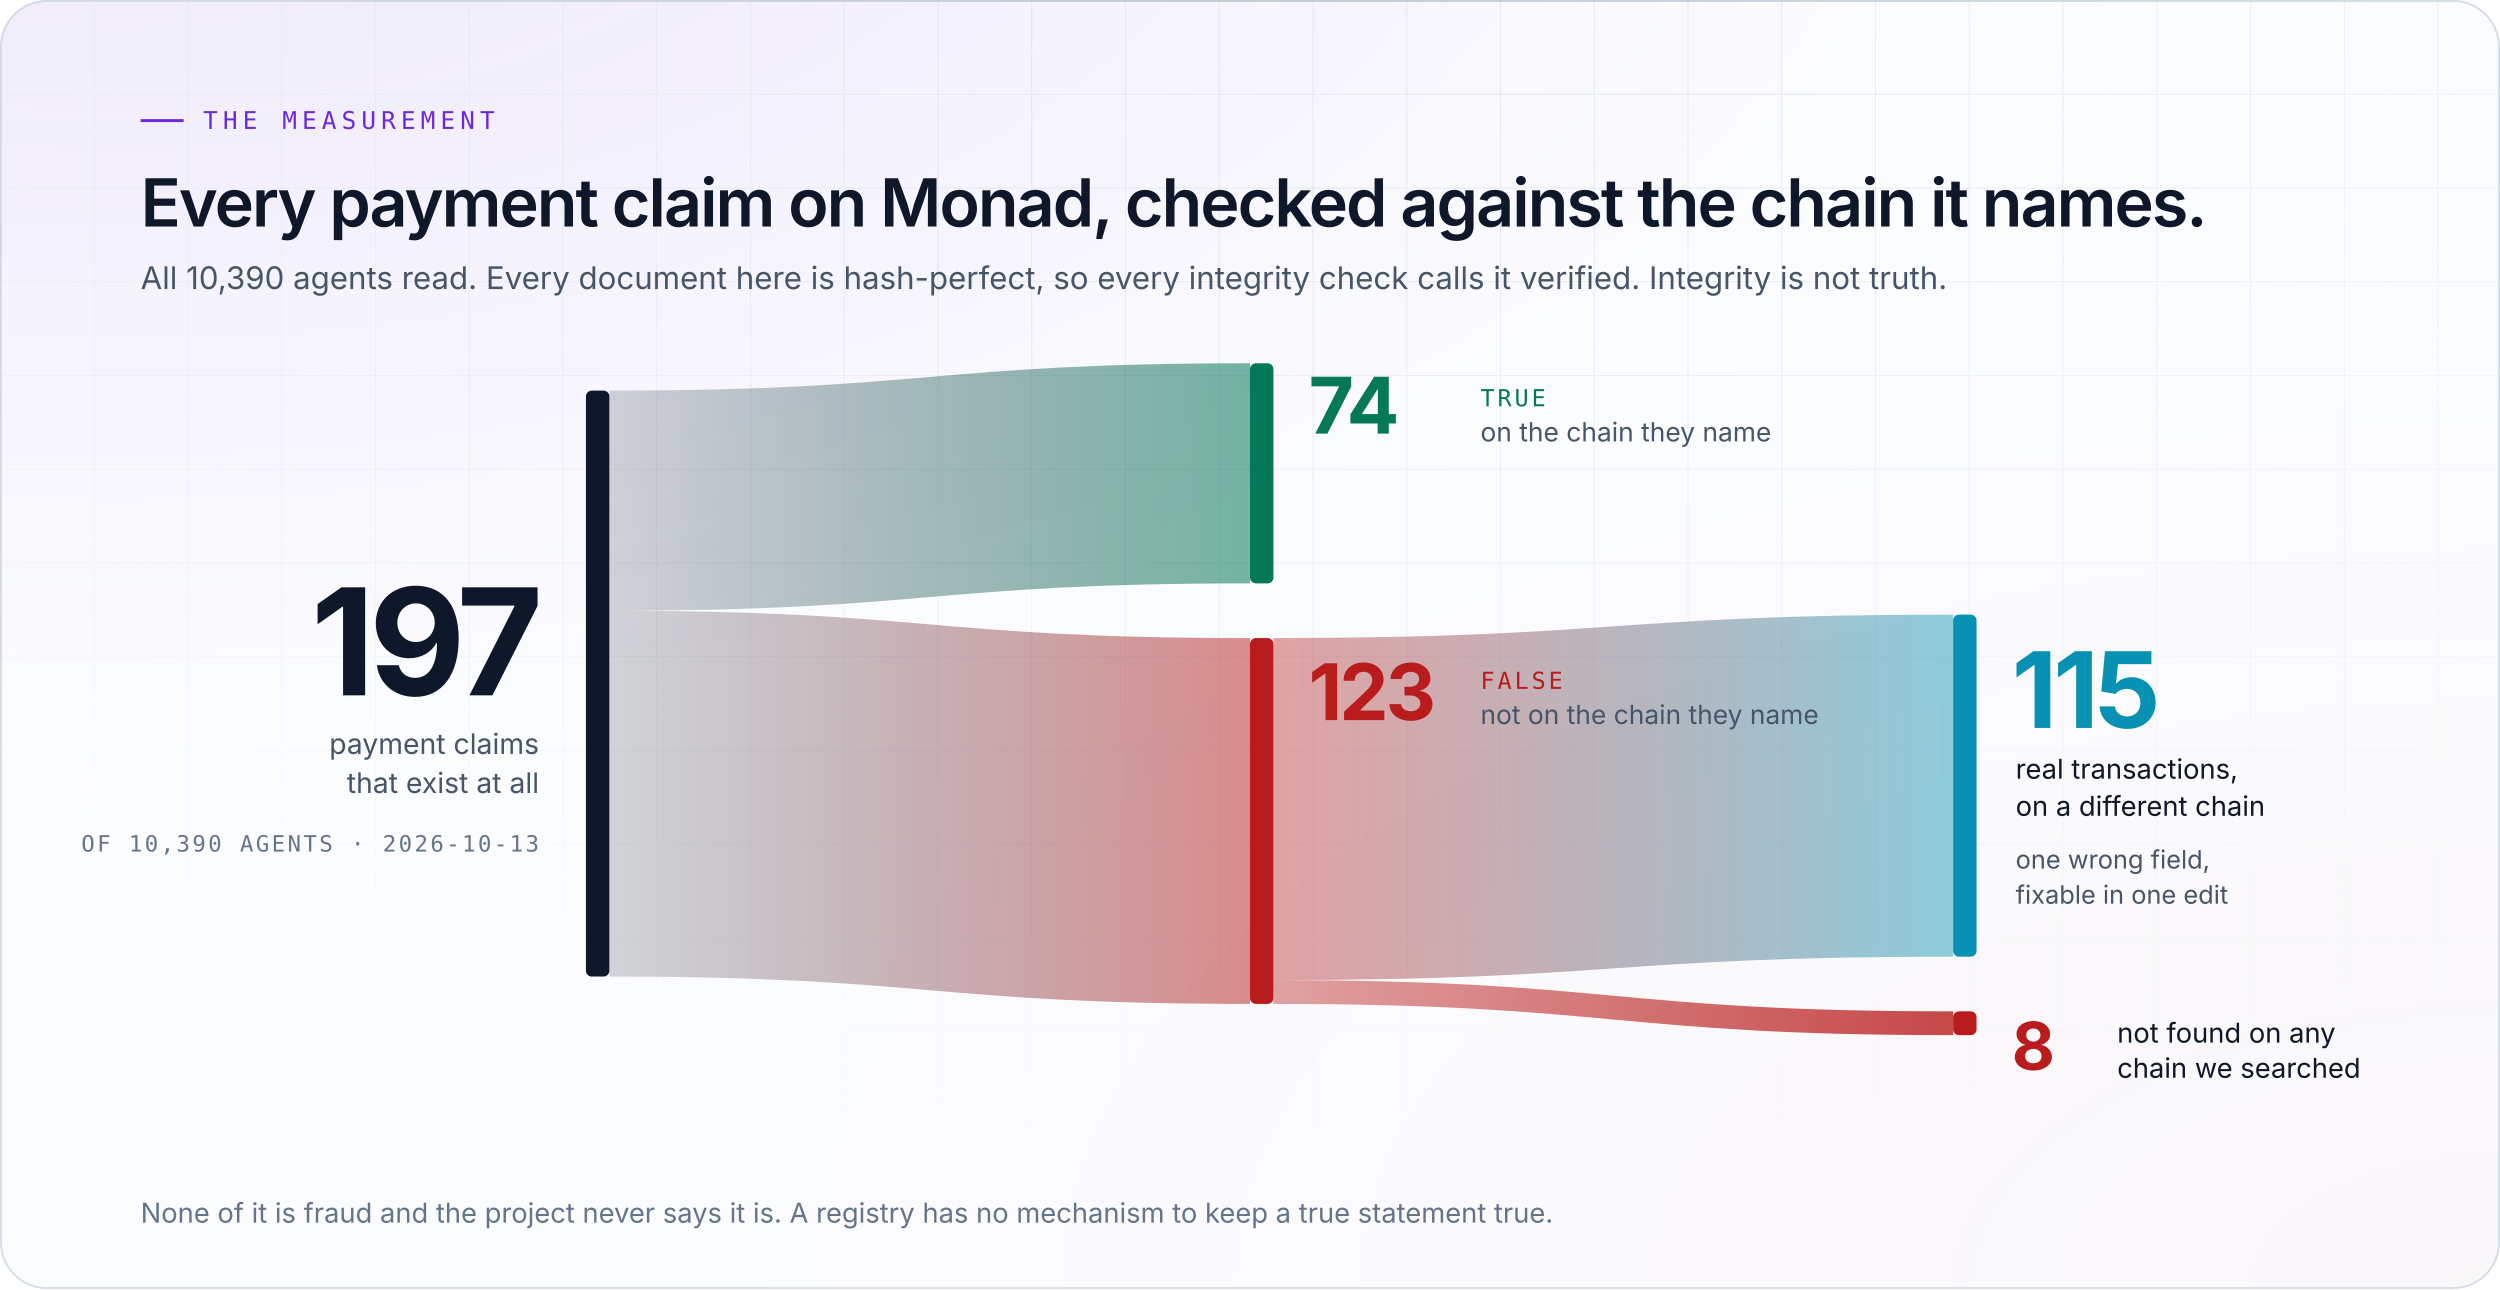
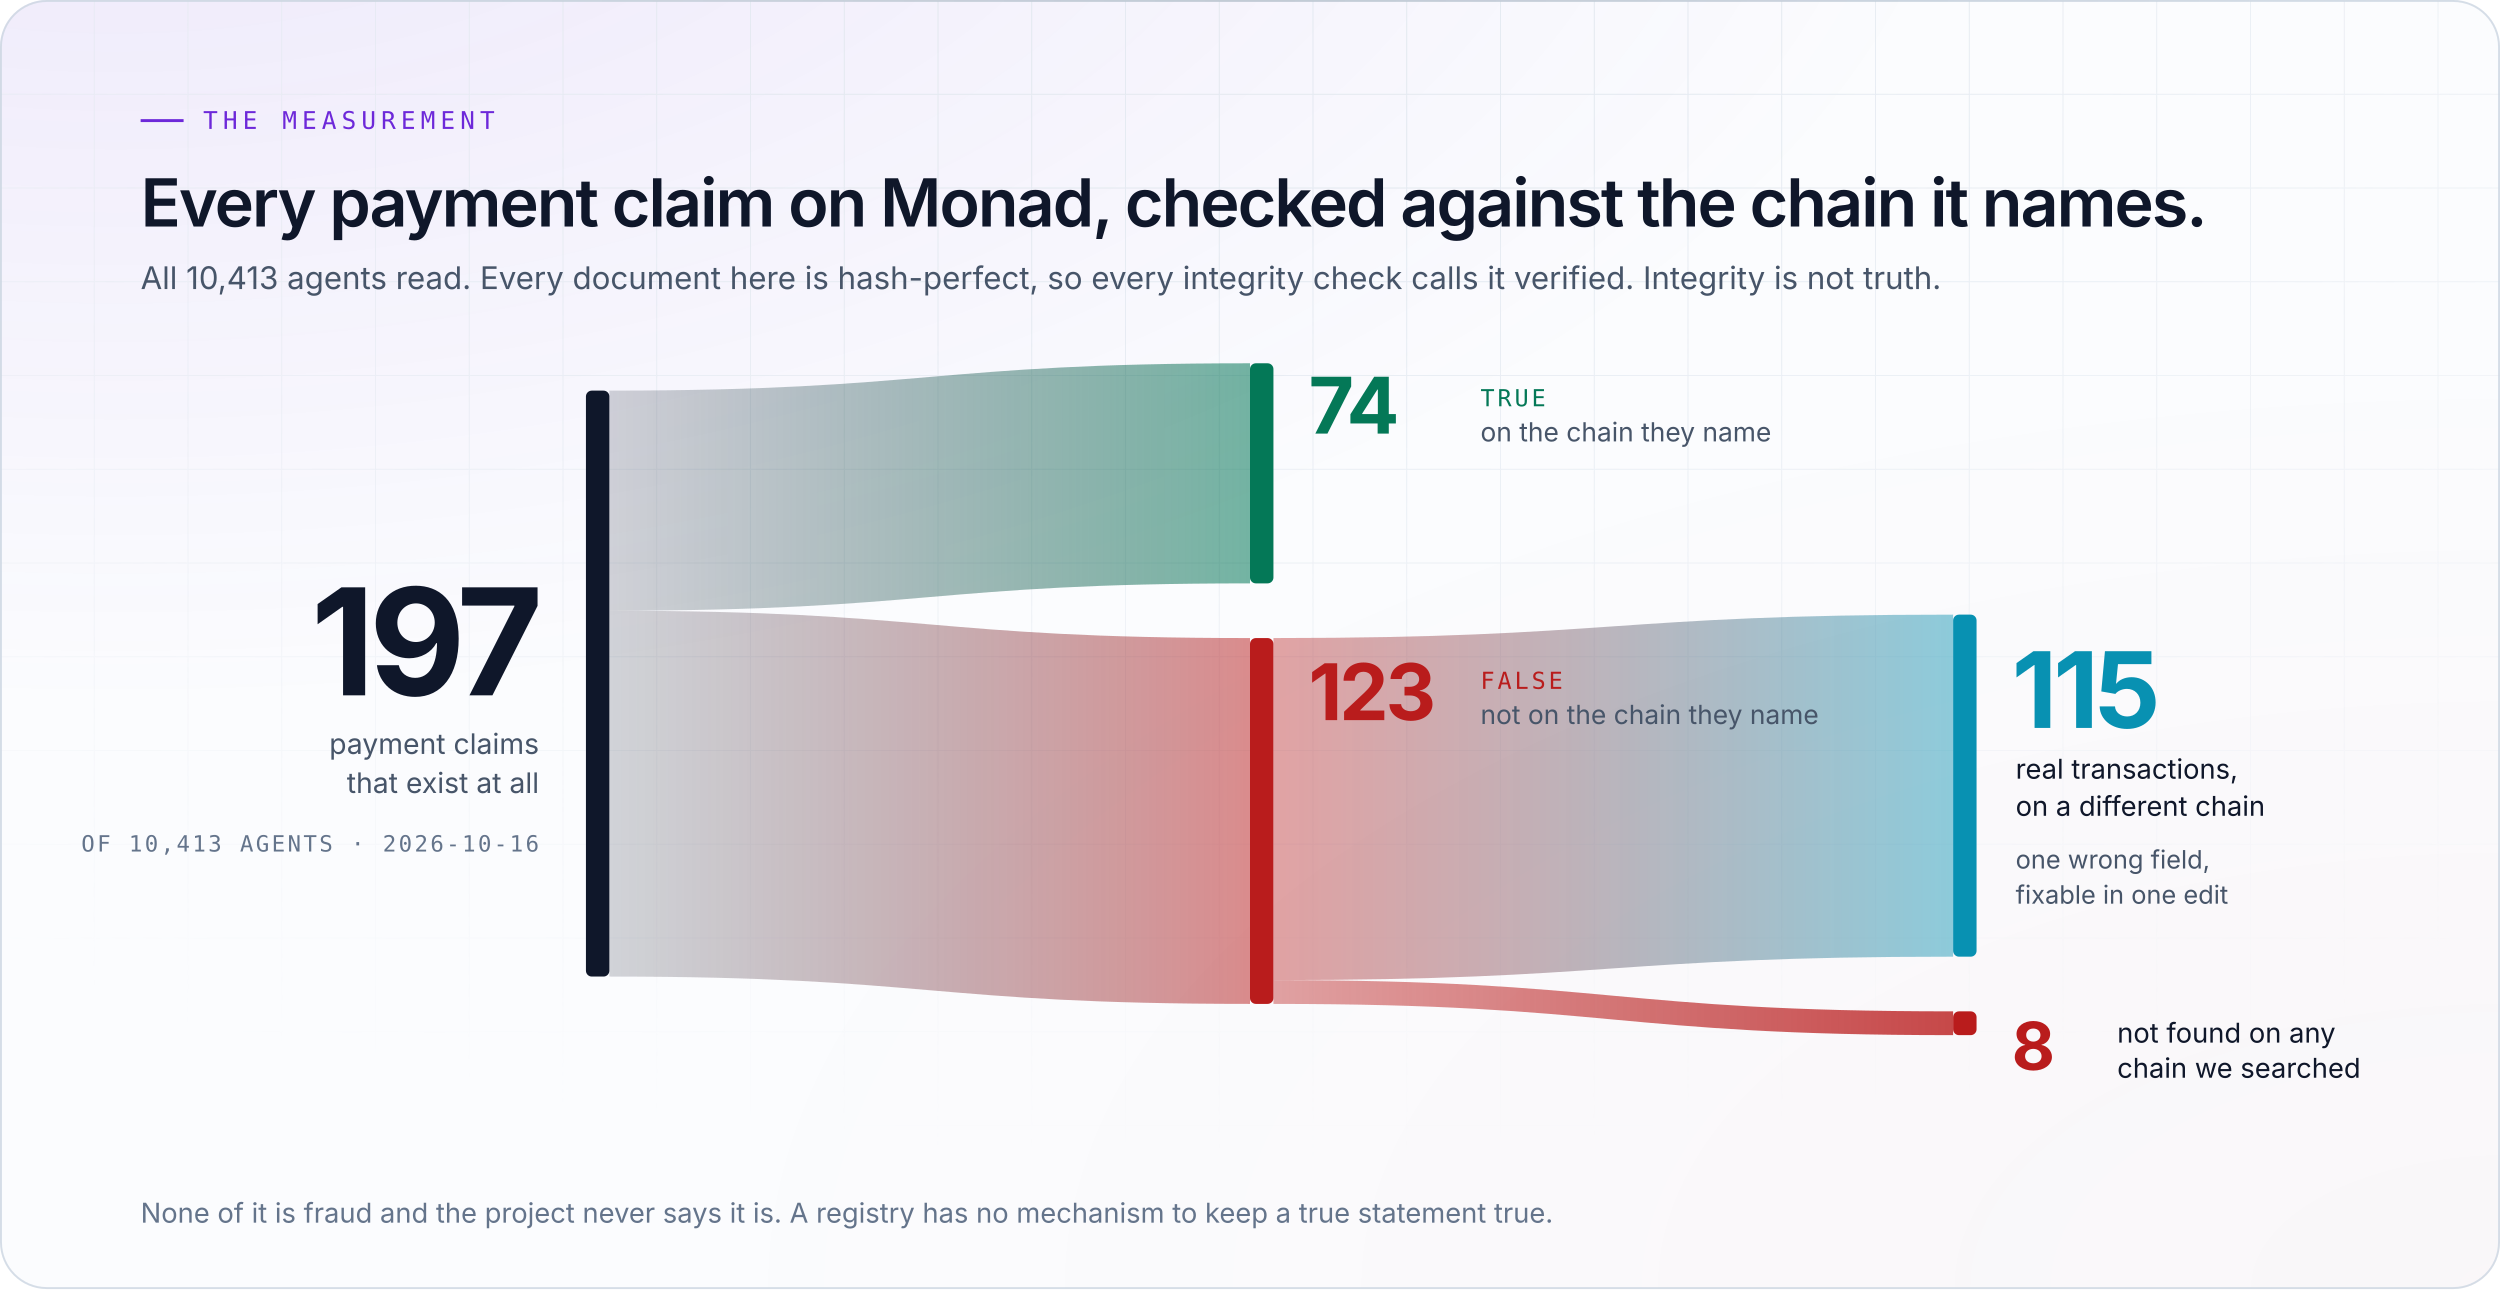
- <svg xmlns="http://www.w3.org/2000/svg" width="1280" height="660" viewBox="0 0 1280 660" role="img" aria-label="197 payment claims (2026-10-13): 74 on the chain they name, 123 not. Of those 123, 115 are real transactions on a different chain and 8 were not found on any chain we searched.">
+ <svg xmlns="http://www.w3.org/2000/svg" width="1280" height="660" viewBox="0 0 1280 660" role="img" aria-label="197 payment claims (2026-10-16): 74 on the chain they name, 123 not. Of those 123, 115 are real transactions on a different chain and 8 were not found on any chain we searched.">
  <style>
.sans{font-family:'Space Grotesk','Inter',-apple-system,BlinkMacSystemFont,'Segoe UI',Helvetica,Arial,sans-serif}
.body{font-family:'Inter',-apple-system,BlinkMacSystemFont,'Segoe UI',Helvetica,Arial,sans-serif}
.mono{font-family:'JetBrains Mono',ui-monospace,SFMono-Regular,Menlo,Consolas,monospace}
.in{animation:in .9s cubic-bezier(.16,1,.3,1) backwards;animation-delay:var(--d,0s)}
@keyframes in{from{opacity:0;transform:translateY(10px)}}
@keyframes spin{to{transform:rotate(360deg)}}

.bd{animation:rv 1.6s cubic-bezier(.16,1,.3,1) backwards}
@keyframes rv{from{clip-path:inset(0 100% 0 0)}to{clip-path:inset(0 0 0 0)}}
.nd{animation:gr .8s cubic-bezier(.16,1,.3,1) backwards}
@keyframes gr{from{transform:scaleY(0)}}
.nd{transform-box:fill-box;transform-origin:center}

@media (prefers-reduced-motion:reduce){
  *{animation:none!important}
  .rm-hide{opacity:0!important}
}
</style>
  <defs>
    <radialGradient id="g0" cx="0.05" cy="-0.2" r=".75">
      <stop offset="0" stop-color="#6d28d9" stop-opacity="0.098" />
      <stop offset="1" stop-color="#6d28d9" stop-opacity="0" />
    </radialGradient>
    <radialGradient id="g1" cx="1.0" cy="1.0" r=".75">
      <stop offset="0" stop-color="#b91c1c" stop-opacity="0.025" />
      <stop offset="1" stop-color="#b91c1c" stop-opacity="0" />
    </radialGradient>
    <pattern id="grid" width="48" height="48" patternUnits="userSpaceOnUse">
      <path d="M48 0H0V48" fill="none" stroke="#e2e8f0" stroke-width="1" />
    </pattern>
    <radialGradient id="gridmask-g" cx=".5" cy="0" r=".9">
      <stop offset=".2" stop-color="#fff" stop-opacity="0.88" />
      <stop offset="1" stop-color="#fff" stop-opacity="0" />
    </radialGradient>
    <mask id="gridmask">
      <rect width="1280" height="660" fill="url(#gridmask-g)" />
    </mask>
    <linearGradient id="edge" x1="0" x2="1">
      <stop offset="0" stop-color="#0f172a" stop-opacity="0" />
      <stop offset=".5" stop-color="#0f172a" stop-opacity="0.08" />
      <stop offset="1" stop-color="#0f172a" stop-opacity="0" />
    </linearGradient>
    <clipPath id="frame">
      <rect width="1280" height="660" rx="24" />
    </clipPath>
  </defs>
  <rect width="1280" height="660" rx="24" fill="#fbfcfe" />
  <g clip-path="url(#frame)">
    <rect width="1280" height="660" rx="24" fill="url(#g0)" />
    <rect width="1280" height="660" rx="24" fill="url(#g1)" />
    <rect width="1280" height="660" fill="url(#grid)" mask="url(#gridmask)" />
  </g>
  <rect x=".5" y=".5" width="1279" height="659" rx="23.5" fill="none" stroke="#cbd5e1" stroke-opacity=".8" />
  <rect x="120" y="0" width="1040" height="1" fill="url(#edge)" />
  <defs>
    <linearGradient id="b-true" x1="0" x2="1">
      <stop offset="0" stop-color="#0f172a" stop-opacity=".18" />
      <stop offset="1" stop-color="#047857" stop-opacity=".55" />
    </linearGradient>
    <linearGradient id="b-false" x1="0" x2="1">
      <stop offset="0" stop-color="#0f172a" stop-opacity=".18" />
      <stop offset="1" stop-color="#b91c1c" stop-opacity=".5" />
    </linearGradient>
    <linearGradient id="b-else" x1="0" x2="1">
      <stop offset="0" stop-color="#b91c1c" stop-opacity=".4" />
      <stop offset="1" stop-color="#0891b2" stop-opacity=".45" />
    </linearGradient>
    <linearGradient id="b-none" x1="0" x2="1">
      <stop offset="0" stop-color="#b91c1c" stop-opacity=".4" />
      <stop offset="1" stop-color="#b91c1c" stop-opacity=".8" />
    </linearGradient>
  </defs>
  <g class="in" style="--d:0s">
    <rect x="72" y="61" width="22" height="1.5" fill="#6d28d9" />
    <text x="104" y="66" class="mono" font-size="12.5" letter-spacing="2.6" fill="#6d28d9">THE MEASUREMENT</text>
  </g>
  <text x="72" y="116" class="sans in" style="--d:.1s" font-size="34" font-weight="600" letter-spacing="-1" fill="#0f172a">Every payment claim on Monad, checked against the chain it names.</text>
-   <text x="72" y="148" class="body in" style="--d:.2s" font-size="16" fill="#475569">All 10,390 agents read. Every document here is hash-perfect, so every integrity check calls it verified. Integrity is not truth.</text>
+   <text x="72" y="148" class="body in" style="--d:.2s" font-size="16" fill="#475569">All 10,413 agents read. Every document here is hash-perfect, so every integrity check calls it verified. Integrity is not truth.</text>
  <g class="bd" style="animation-delay:.4s">
    <path d="M312 200 C476.0 200 476.0 186 640 186 L640 298.69 C476.0 298.69 476.0 312.69 312 312.69 Z" fill="url(#b-true)" />
    <path d="M312 312.69 C476.0 312.69 476.0 326.69 640 326.69 L640 514.0 C476.0 514.0 476.0 500.0 312 500.0 Z" fill="url(#b-false)" />
  </g>
  <g class="bd" style="animation-delay:1.1s">
    <path d="M652 326.69 C826.0 326.69 826.0 314.69 1000 314.69 L1000 489.817 C826.0 489.817 826.0 501.817 652 501.817 Z" fill="url(#b-else)" />
    <path d="M652 501.817 C826.0 501.817 826.0 517.817 1000 517.817 L1000 530.0 C826.0 530.0 826.0 514.0 652 514.0 Z" fill="url(#b-none)" />
  </g>
  <rect x="300" y="200" width="12" height="300.0" rx="3" fill="#0f172a" class="nd" style="animation-delay:.2s" />
  <rect x="640" y="186" width="12" height="112.69" rx="3" fill="#047857" class="nd" style="animation-delay:.9s" />
  <rect x="640" y="326.69" width="12" height="187.31" rx="3" fill="#b91c1c" class="nd" style="animation-delay:.9s" />
  <rect x="1000" y="314.69" width="12" height="175.127" rx="3" fill="#0891b2" class="nd" style="animation-delay:1.6s" />
  <rect x="1000" y="517.817" width="12" height="12.183" rx="3" fill="#b91c1c" class="nd" style="animation-delay:1.6s" />
  <g class="in" style="--d:.3s">
    <text x="278" y="356.0" text-anchor="end" class="sans" font-size="76" font-weight="700" letter-spacing="-3" fill="#0f172a">197</text>
    <text x="276" y="386.0" text-anchor="end" class="body" font-size="14.5" fill="#475569">payment claims</text>
    <text x="276" y="406.0" text-anchor="end" class="body" font-size="14.5" fill="#475569">that exist at all</text>
-     <text x="276" y="436.0" text-anchor="end" class="mono" font-size="11.5" letter-spacing="1.2" fill="#64748b">OF 10,390 AGENTS · 2026-10-13</text>
+     <text x="276" y="436.0" text-anchor="end" class="mono" font-size="11.5" letter-spacing="1.2" fill="#64748b">OF 10,413 AGENTS · 2026-10-16</text>
  </g>
  <g class="in" style="--d:1s">
    <text x="670" y="222" class="sans" font-size="40" font-weight="700" letter-spacing="-1.5" fill="#047857">74</text>
    <text x="758" y="208" class="mono" font-size="12" letter-spacing="1.5" fill="#047857">TRUE</text>
    <text x="758" y="226" class="body" font-size="13.5" fill="#475569">on the chain they name</text>
    <text x="670" y="368.69" class="sans" font-size="40" font-weight="700" letter-spacing="-1.5" fill="#b91c1c">123</text>
    <text x="758" y="352.69" class="mono" font-size="12" letter-spacing="1.5" fill="#b91c1c">FALSE</text>
    <text x="758" y="370.69" class="body" font-size="13.5" fill="#475569">not on the chain they name</text>
  </g>
  <g class="in" style="--d:1.7s">
    <text x="1030" y="372.69" class="sans" font-size="54" font-weight="700" letter-spacing="-2" fill="#0891b2">115</text>
    <text x="1032" y="398.69" class="body" font-size="14" fill="#0f172a">real transactions,</text>
    <text x="1032" y="417.69" class="body" font-size="14" fill="#0f172a">on a different chain</text>
    <text x="1032" y="444.69" class="body" font-size="13" fill="#475569">one wrong field,</text>
    <text x="1032" y="462.69" class="body" font-size="13" fill="#475569">fixable in one edit</text>
    <text x="1030" y="547.817" class="sans" font-size="34" font-weight="700" letter-spacing="-1" fill="#b91c1c">8</text>
    <text x="1084" y="533.817" class="body" font-size="14" fill="#0f172a">not found on any</text>
    <text x="1084" y="551.817" class="body" font-size="14" fill="#0f172a">chain we searched</text>
  </g>
  <text x="72" y="626" class="body in" style="--d:2s" font-size="14" fill="#64748b">None of it is fraud and the project never says it is. A registry has no mechanism to keep a true statement true.</text>
</svg>
